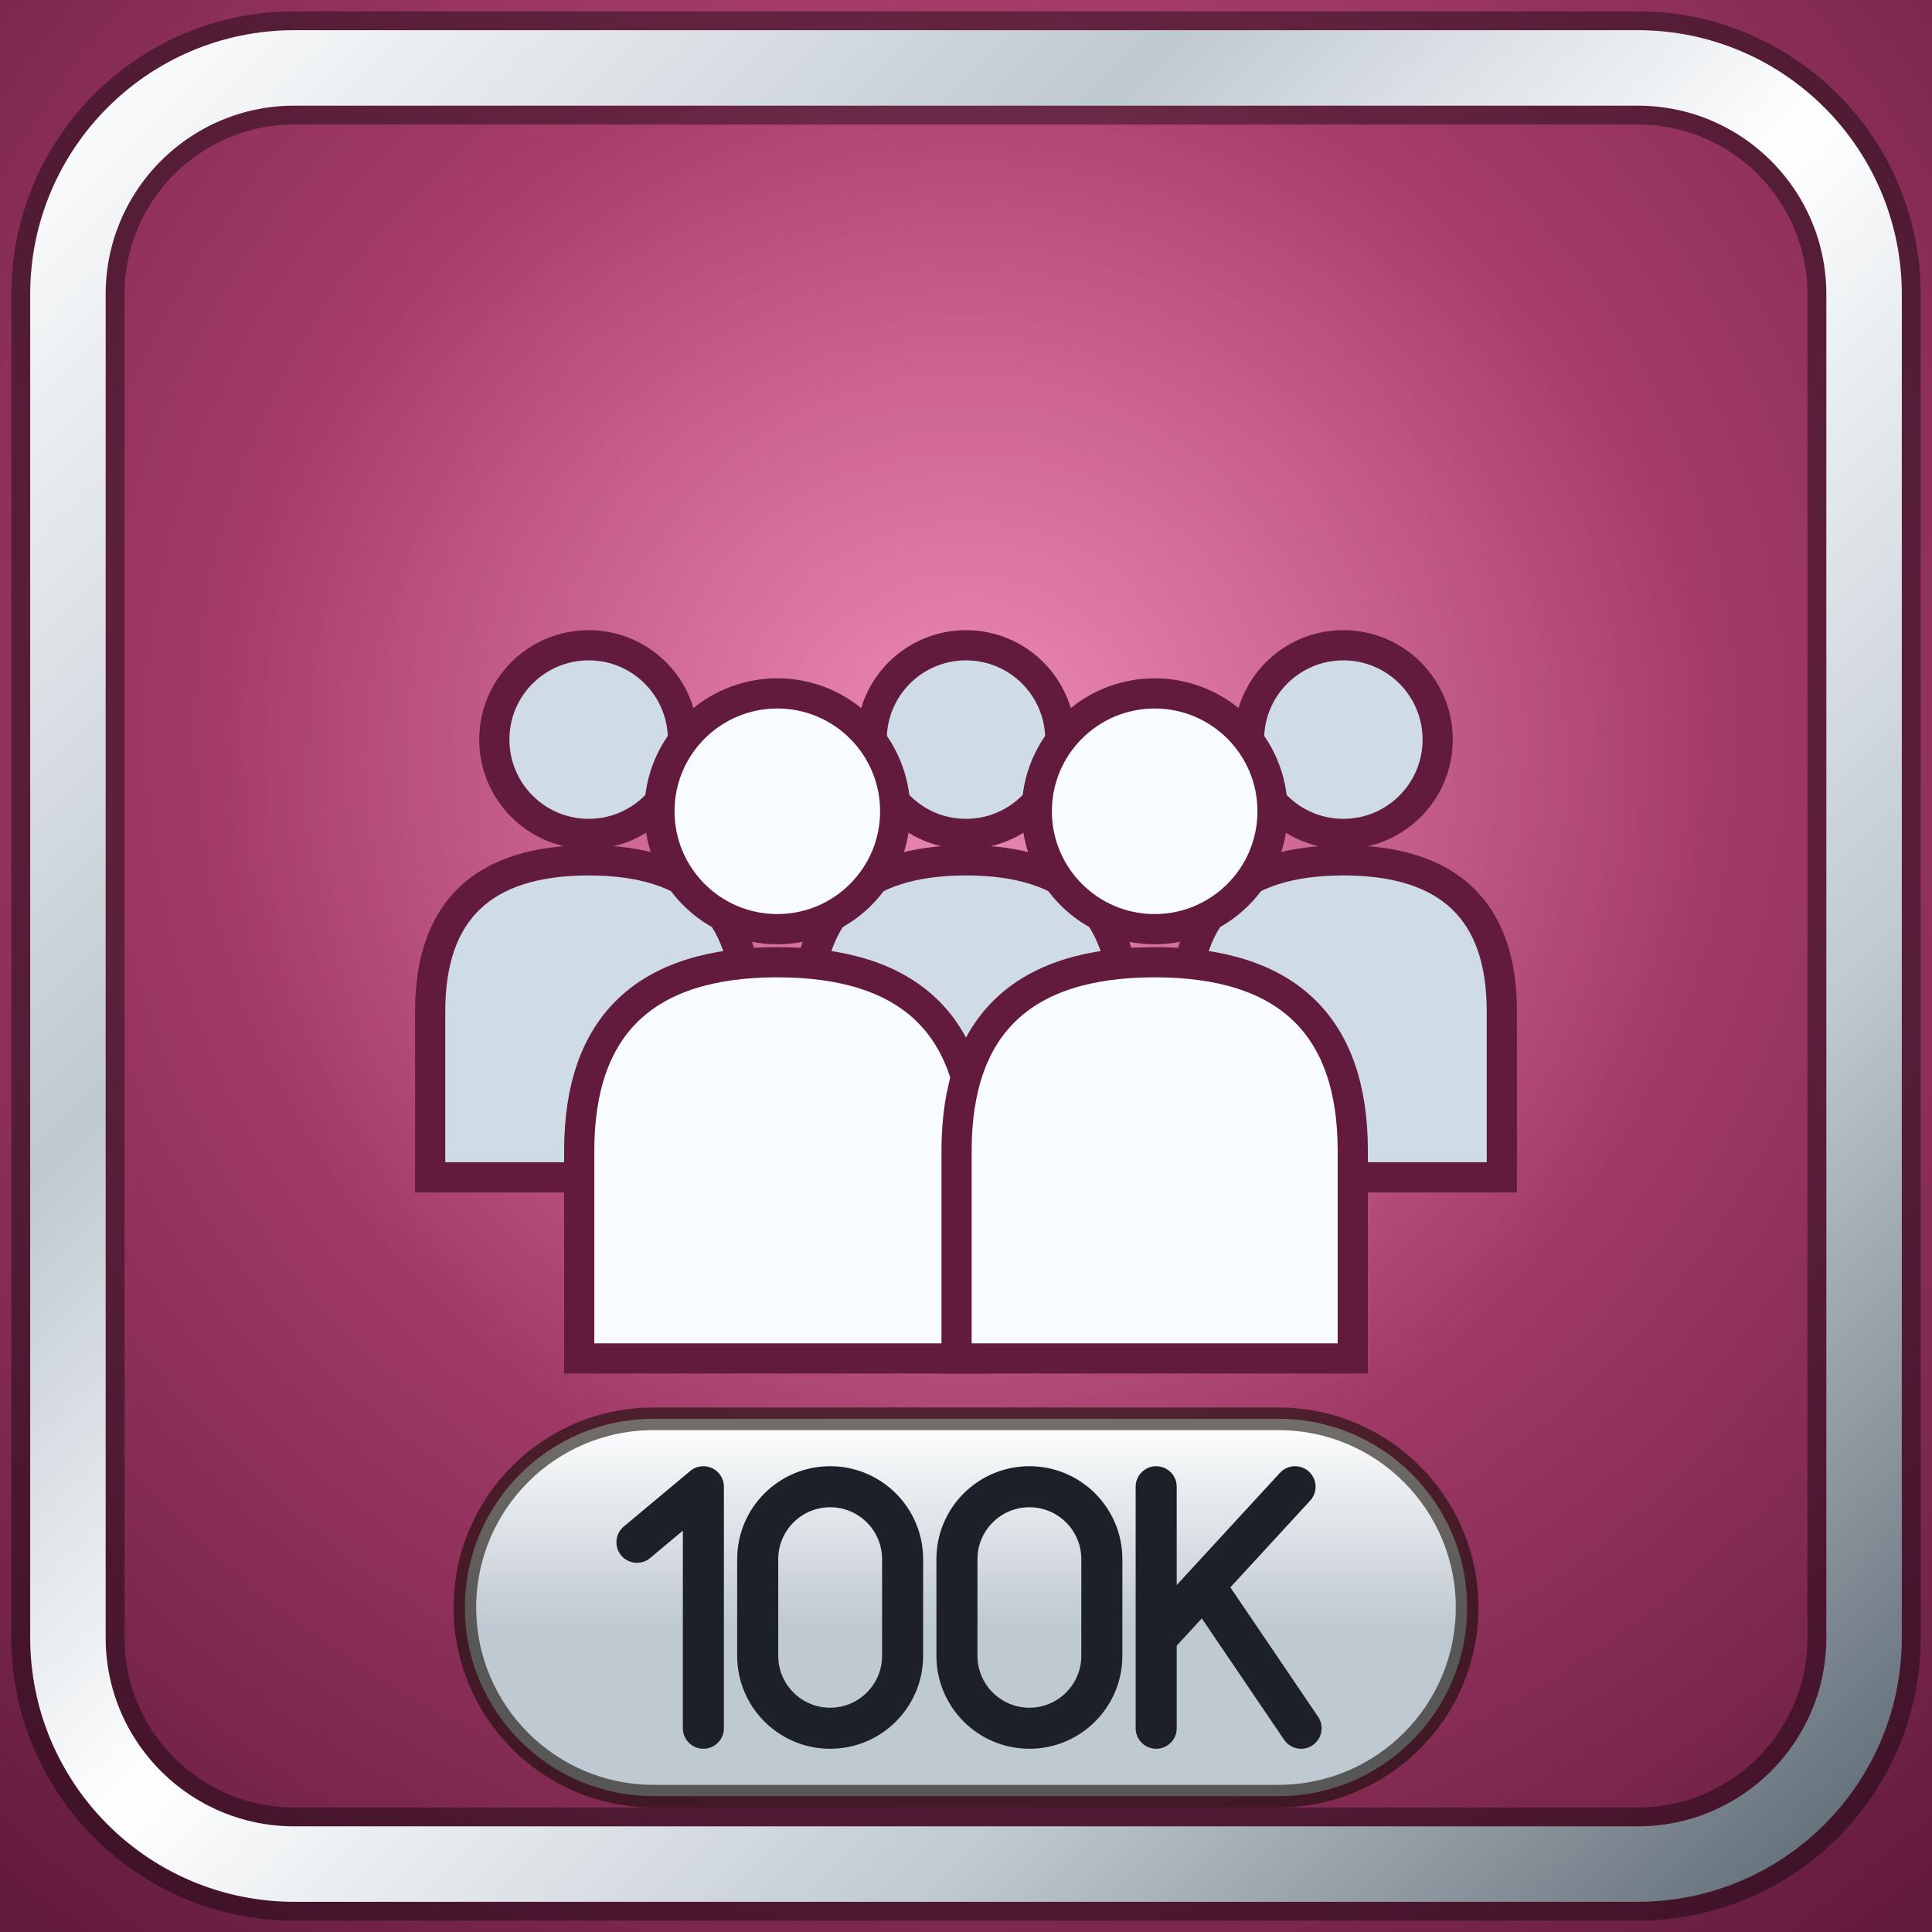
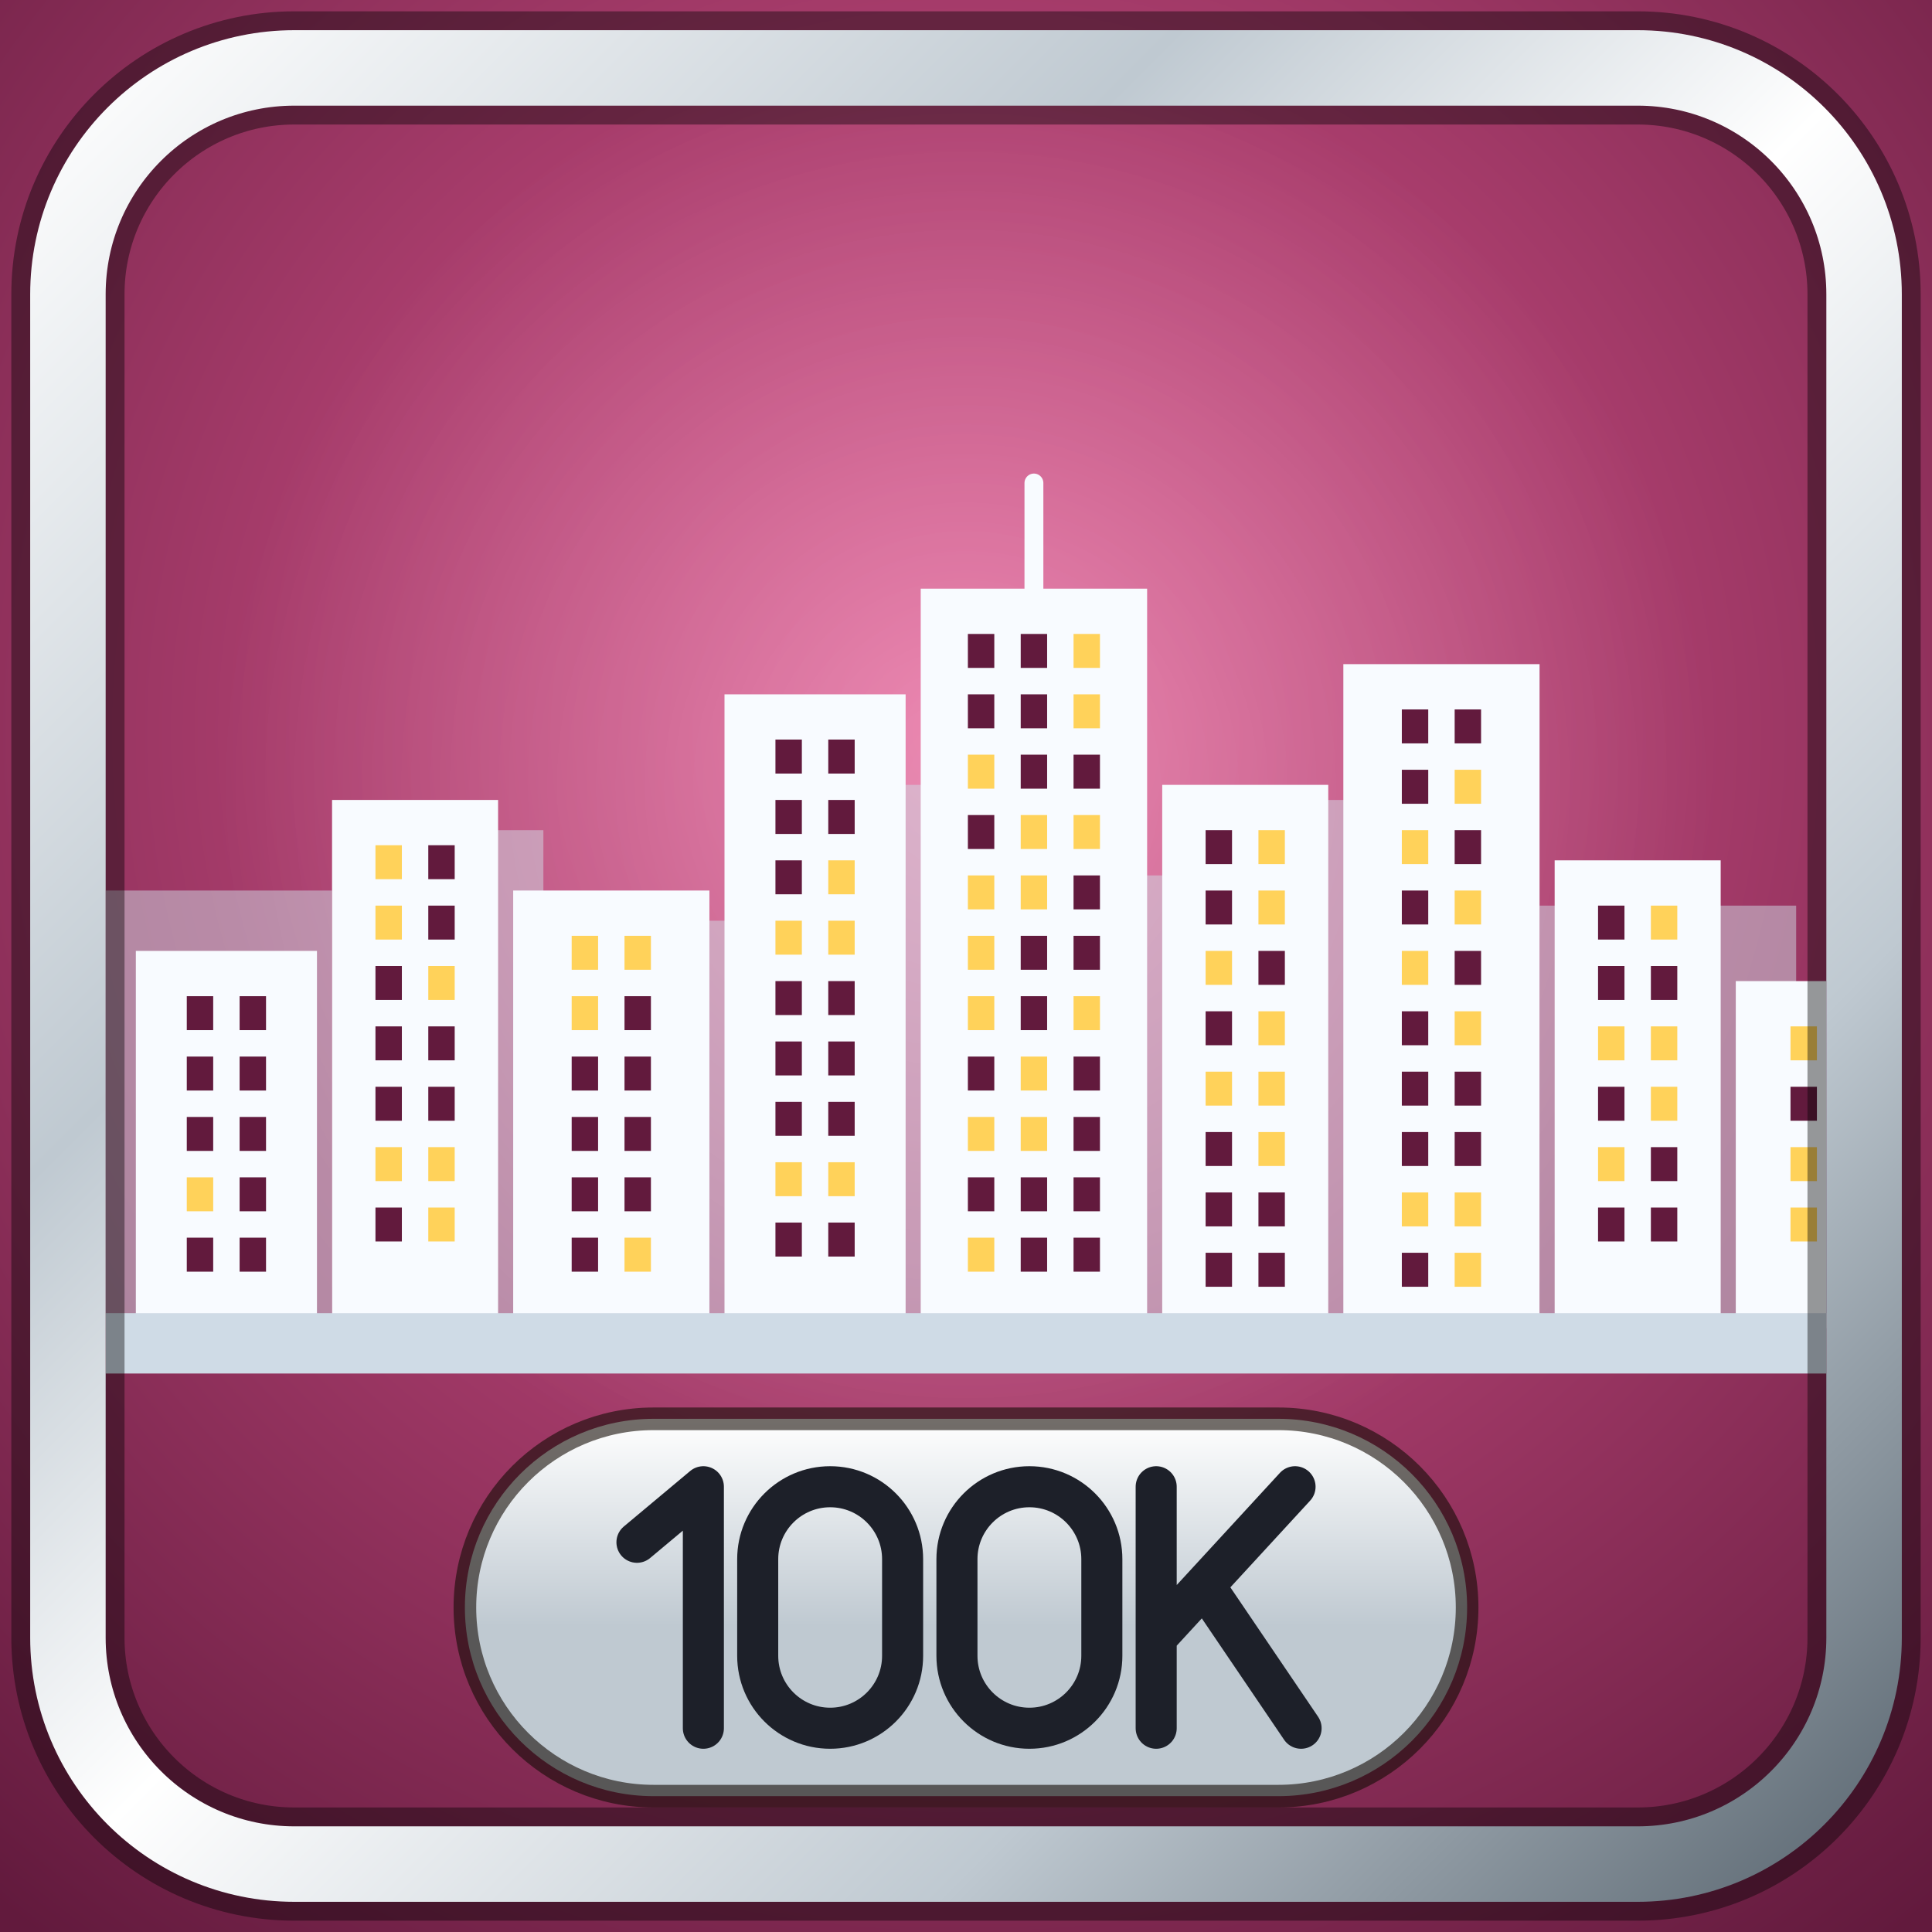
<svg xmlns="http://www.w3.org/2000/svg" viewBox="0 0 256 256" width="256" height="256">
  <defs>
    <radialGradient id="population-100k-bg" cx=".5" cy=".38" r=".78">
      <stop offset="0" stop-color="#e35a93" />
      <stop offset="1" stop-color="#621a3d" />
    </radialGradient>
    <radialGradient id="population-100k-glow">
      <stop offset="0" stop-color="#fff" stop-opacity=".3" />
      <stop offset="1" stop-color="#fff" stop-opacity="0" />
    </radialGradient>
    <linearGradient id="population-100k-metal" x1="0" y1="0" x2="1" y2="1">
      <stop offset="0" stop-color="#ffffff" />
      <stop offset=".3" stop-color="#bfc9d1" />
      <stop offset=".5" stop-color="#ffffff" />
      <stop offset=".75" stop-color="#bfc9d1" />
      <stop offset="1" stop-color="#5d6973" />
    </linearGradient>
    <linearGradient id="population-100k-badge" x1="0" y1="0" x2="0" y2="1">
      <stop offset="0" stop-color="#ffffff" />
      <stop offset=".55" stop-color="#bfc9d1" />
      <stop offset="1" stop-color="#bfc9d1" />
    </linearGradient>
  </defs>
  <rect x="0" y="0" width="256" height="256" fill="url(#population-100k-bg)" />
  <circle cx="128" cy="104" r="100" fill="url(#population-100k-glow)" />
  <clipPath id="population-100k-inner">
    <rect x="14" y="14" width="228" height="228" rx="25" />
  </clipPath>
  <g clip-path="url(#population-100k-inner)">
    <g transform="translate(48 24)">
-       <path d="M9 132L9 110Q9 90 30 90Q51 90 51 110L51 132Z" fill="#cfdbe6" stroke="#621a3d" stroke-width="4" />
-       <circle cx="30" cy="74" r="12.5" fill="#cfdbe6" stroke="#621a3d" stroke-width="4" />
-       <path d="M59 132L59 110Q59 90 80 90Q101 90 101 110L101 132Z" fill="#cfdbe6" stroke="#621a3d" stroke-width="4" />
-       <circle cx="80" cy="74" r="12.5" fill="#cfdbe6" stroke="#621a3d" stroke-width="4" />
-       <path d="M109 132L109 110Q109 90 130 90Q151 90 151 110L151 132Z" fill="#cfdbe6" stroke="#621a3d" stroke-width="4" />
-       <circle cx="130" cy="74" r="12.5" fill="#cfdbe6" stroke="#621a3d" stroke-width="4" />
-       <path d="M28.75 156L28.75 128.5Q28.75 103.5 55 103.5Q81.25 103.5 81.25 128.5L81.25 156Z" fill="#f8fbff" stroke="#621a3d" stroke-width="4" />
-       <circle cx="55" cy="83.5" r="15.62" fill="#f8fbff" stroke="#621a3d" stroke-width="4" />
-       <path d="M78.75 156L78.75 128.5Q78.75 103.5 105 103.5Q131.25 103.5 131.25 128.5L131.25 156Z" fill="#f8fbff" stroke="#621a3d" stroke-width="4" />
-       <circle cx="105" cy="83.5" r="15.62" fill="#f8fbff" stroke="#621a3d" stroke-width="4" />
+       <rect x="-34" y="94" width="30" height="58" fill="#cfdbe6" opacity=".5" />
+       <rect x="-2" y="86" width="26" height="66" fill="#cfdbe6" opacity=".5" />
+       <rect x="28" y="98" width="30" height="54" fill="#cfdbe6" opacity=".5" />
+       <rect x="60" y="80" width="24" height="72" fill="#cfdbe6" opacity=".5" />
+       <rect x="90" y="92" width="28" height="60" fill="#cfdbe6" opacity=".5" />
+       <rect x="122" y="82" width="30" height="70" fill="#cfdbe6" opacity=".5" />
+       <rect x="156" y="96" width="34" height="56" fill="#cfdbe6" opacity=".5" />
+       <rect x="-30" y="102" width="24" height="50" fill="#f8fbff" />
+       <rect x="-23.25" y="108" width="3.5" height="4.5" fill="#621a3d" />
+       <rect x="-16.25" y="108" width="3.5" height="4.5" fill="#621a3d" />
+       <rect x="-23.25" y="116" width="3.5" height="4.5" fill="#621a3d" />
+       <rect x="-16.25" y="116" width="3.5" height="4.5" fill="#621a3d" />
+       <rect x="-23.25" y="124" width="3.5" height="4.5" fill="#621a3d" />
+       <rect x="-16.25" y="124" width="3.5" height="4.5" fill="#621a3d" />
+       <rect x="-23.25" y="132" width="3.5" height="4.5" fill="#ffd25a" />
+       <rect x="-16.25" y="132" width="3.5" height="4.5" fill="#621a3d" />
+       <rect x="-23.25" y="140" width="3.5" height="4.5" fill="#621a3d" />
+       <rect x="-16.25" y="140" width="3.5" height="4.5" fill="#621a3d" />
+       <rect x="-4" y="82" width="22" height="70" fill="#f8fbff" />
+       <rect x="1.75" y="88" width="3.5" height="4.5" fill="#ffd25a" />
+       <rect x="8.75" y="88" width="3.5" height="4.5" fill="#621a3d" />
+       <rect x="1.75" y="96" width="3.5" height="4.5" fill="#ffd25a" />
+       <rect x="8.75" y="96" width="3.5" height="4.5" fill="#621a3d" />
+       <rect x="1.75" y="104" width="3.5" height="4.5" fill="#621a3d" />
+       <rect x="8.75" y="104" width="3.5" height="4.5" fill="#ffd25a" />
+       <rect x="1.75" y="112" width="3.5" height="4.5" fill="#621a3d" />
+       <rect x="8.75" y="112" width="3.5" height="4.5" fill="#621a3d" />
+       <rect x="1.75" y="120" width="3.5" height="4.5" fill="#621a3d" />
+       <rect x="8.75" y="120" width="3.5" height="4.5" fill="#621a3d" />
+       <rect x="1.75" y="128" width="3.5" height="4.5" fill="#ffd25a" />
+       <rect x="8.75" y="128" width="3.5" height="4.5" fill="#ffd25a" />
+       <rect x="1.75" y="136" width="3.5" height="4.5" fill="#621a3d" />
+       <rect x="8.75" y="136" width="3.5" height="4.5" fill="#ffd25a" />
+       <rect x="20" y="94" width="26" height="58" fill="#f8fbff" />
+       <rect x="27.75" y="100" width="3.5" height="4.5" fill="#ffd25a" />
+       <rect x="34.75" y="100" width="3.5" height="4.5" fill="#ffd25a" />
+       <rect x="27.75" y="108" width="3.5" height="4.5" fill="#ffd25a" />
+       <rect x="34.75" y="108" width="3.5" height="4.5" fill="#621a3d" />
+       <rect x="27.75" y="116" width="3.5" height="4.5" fill="#621a3d" />
+       <rect x="34.75" y="116" width="3.5" height="4.5" fill="#621a3d" />
+       <rect x="27.75" y="124" width="3.5" height="4.5" fill="#621a3d" />
+       <rect x="34.75" y="124" width="3.5" height="4.5" fill="#621a3d" />
+       <rect x="27.75" y="132" width="3.5" height="4.5" fill="#621a3d" />
+       <rect x="34.75" y="132" width="3.5" height="4.5" fill="#621a3d" />
+       <rect x="27.75" y="140" width="3.5" height="4.5" fill="#621a3d" />
+       <rect x="34.75" y="140" width="3.5" height="4.5" fill="#ffd25a" />
+       <rect x="48" y="68" width="24" height="84" fill="#f8fbff" />
+       <rect x="54.75" y="74" width="3.5" height="4.5" fill="#621a3d" />
+       <rect x="61.75" y="74" width="3.5" height="4.5" fill="#621a3d" />
+       <rect x="54.75" y="82" width="3.5" height="4.5" fill="#621a3d" />
+       <rect x="61.75" y="82" width="3.5" height="4.5" fill="#621a3d" />
+       <rect x="54.75" y="90" width="3.5" height="4.5" fill="#621a3d" />
+       <rect x="61.75" y="90" width="3.5" height="4.5" fill="#ffd25a" />
+       <rect x="54.75" y="98" width="3.5" height="4.5" fill="#ffd25a" />
+       <rect x="61.75" y="98" width="3.5" height="4.5" fill="#ffd25a" />
+       <rect x="54.75" y="106" width="3.5" height="4.5" fill="#621a3d" />
+       <rect x="61.75" y="106" width="3.5" height="4.5" fill="#621a3d" />
+       <rect x="54.75" y="114" width="3.5" height="4.5" fill="#621a3d" />
+       <rect x="61.75" y="114" width="3.5" height="4.5" fill="#621a3d" />
+       <rect x="54.75" y="122" width="3.5" height="4.5" fill="#621a3d" />
+       <rect x="61.75" y="122" width="3.5" height="4.5" fill="#621a3d" />
+       <rect x="54.75" y="130" width="3.5" height="4.5" fill="#ffd25a" />
+       <rect x="61.75" y="130" width="3.5" height="4.5" fill="#ffd25a" />
+       <rect x="54.75" y="138" width="3.5" height="4.5" fill="#621a3d" />
+       <rect x="61.75" y="138" width="3.5" height="4.5" fill="#621a3d" />
+       <rect x="74" y="54" width="30" height="98" fill="#f8fbff" />
+       <path d="M89 54V40" fill="none" stroke="#f8fbff" stroke-width="2.5" stroke-linecap="round" stroke-linejoin="round" />
+       <rect x="80.25" y="60" width="3.5" height="4.5" fill="#621a3d" />
+       <rect x="87.25" y="60" width="3.5" height="4.5" fill="#621a3d" />
+       <rect x="94.25" y="60" width="3.5" height="4.5" fill="#ffd25a" />
+       <rect x="80.25" y="68" width="3.5" height="4.5" fill="#621a3d" />
+       <rect x="87.25" y="68" width="3.5" height="4.5" fill="#621a3d" />
+       <rect x="94.25" y="68" width="3.5" height="4.5" fill="#ffd25a" />
+       <rect x="80.25" y="76" width="3.5" height="4.5" fill="#ffd25a" />
+       <rect x="87.25" y="76" width="3.5" height="4.5" fill="#621a3d" />
+       <rect x="94.25" y="76" width="3.5" height="4.5" fill="#621a3d" />
+       <rect x="80.25" y="84" width="3.5" height="4.5" fill="#621a3d" />
+       <rect x="87.25" y="84" width="3.5" height="4.5" fill="#ffd25a" />
+       <rect x="94.25" y="84" width="3.5" height="4.5" fill="#ffd25a" />
+       <rect x="80.25" y="92" width="3.5" height="4.5" fill="#ffd25a" />
+       <rect x="87.25" y="92" width="3.5" height="4.5" fill="#ffd25a" />
+       <rect x="94.25" y="92" width="3.5" height="4.5" fill="#621a3d" />
+       <rect x="80.25" y="100" width="3.5" height="4.5" fill="#ffd25a" />
+       <rect x="87.25" y="100" width="3.5" height="4.5" fill="#621a3d" />
+       <rect x="94.25" y="100" width="3.5" height="4.5" fill="#621a3d" />
+       <rect x="80.25" y="108" width="3.5" height="4.5" fill="#ffd25a" />
+       <rect x="87.25" y="108" width="3.5" height="4.5" fill="#621a3d" />
+       <rect x="94.25" y="108" width="3.5" height="4.5" fill="#ffd25a" />
+       <rect x="80.25" y="116" width="3.5" height="4.5" fill="#621a3d" />
+       <rect x="87.25" y="116" width="3.5" height="4.5" fill="#ffd25a" />
+       <rect x="94.25" y="116" width="3.5" height="4.5" fill="#621a3d" />
+       <rect x="80.25" y="124" width="3.5" height="4.5" fill="#ffd25a" />
+       <rect x="87.25" y="124" width="3.5" height="4.5" fill="#ffd25a" />
+       <rect x="94.25" y="124" width="3.5" height="4.5" fill="#621a3d" />
+       <rect x="80.25" y="132" width="3.5" height="4.5" fill="#621a3d" />
+       <rect x="87.25" y="132" width="3.5" height="4.5" fill="#621a3d" />
+       <rect x="94.25" y="132" width="3.5" height="4.5" fill="#621a3d" />
+       <rect x="80.25" y="140" width="3.5" height="4.5" fill="#ffd25a" />
+       <rect x="87.25" y="140" width="3.5" height="4.5" fill="#621a3d" />
+       <rect x="94.25" y="140" width="3.5" height="4.5" fill="#621a3d" />
+       <rect x="106" y="80" width="22" height="72" fill="#f8fbff" />
+       <rect x="111.75" y="86" width="3.5" height="4.5" fill="#621a3d" />
+       <rect x="118.75" y="86" width="3.5" height="4.5" fill="#ffd25a" />
+       <rect x="111.75" y="94" width="3.5" height="4.5" fill="#621a3d" />
+       <rect x="118.75" y="94" width="3.5" height="4.5" fill="#ffd25a" />
+       <rect x="111.75" y="102" width="3.5" height="4.5" fill="#ffd25a" />
+       <rect x="118.75" y="102" width="3.5" height="4.5" fill="#621a3d" />
+       <rect x="111.75" y="110" width="3.5" height="4.5" fill="#621a3d" />
+       <rect x="118.75" y="110" width="3.5" height="4.5" fill="#ffd25a" />
+       <rect x="111.75" y="118" width="3.5" height="4.5" fill="#ffd25a" />
+       <rect x="118.75" y="118" width="3.5" height="4.5" fill="#ffd25a" />
+       <rect x="111.75" y="126" width="3.5" height="4.5" fill="#621a3d" />
+       <rect x="118.75" y="126" width="3.5" height="4.5" fill="#ffd25a" />
+       <rect x="111.75" y="134" width="3.5" height="4.5" fill="#621a3d" />
+       <rect x="118.75" y="134" width="3.5" height="4.5" fill="#621a3d" />
+       <rect x="111.75" y="142" width="3.5" height="4.5" fill="#621a3d" />
+       <rect x="118.75" y="142" width="3.5" height="4.5" fill="#621a3d" />
+       <rect x="130" y="64" width="26" height="88" fill="#f8fbff" />
+       <rect x="137.75" y="70" width="3.5" height="4.5" fill="#621a3d" />
+       <rect x="144.75" y="70" width="3.5" height="4.5" fill="#621a3d" />
+       <rect x="137.75" y="78" width="3.5" height="4.5" fill="#621a3d" />
+       <rect x="144.75" y="78" width="3.5" height="4.5" fill="#ffd25a" />
+       <rect x="137.75" y="86" width="3.5" height="4.5" fill="#ffd25a" />
+       <rect x="144.75" y="86" width="3.5" height="4.5" fill="#621a3d" />
+       <rect x="137.75" y="94" width="3.5" height="4.5" fill="#621a3d" />
+       <rect x="144.75" y="94" width="3.5" height="4.5" fill="#ffd25a" />
+       <rect x="137.75" y="102" width="3.5" height="4.5" fill="#ffd25a" />
+       <rect x="144.75" y="102" width="3.5" height="4.5" fill="#621a3d" />
+       <rect x="137.75" y="110" width="3.5" height="4.5" fill="#621a3d" />
+       <rect x="144.75" y="110" width="3.5" height="4.5" fill="#ffd25a" />
+       <rect x="137.75" y="118" width="3.5" height="4.5" fill="#621a3d" />
+       <rect x="144.75" y="118" width="3.5" height="4.5" fill="#621a3d" />
+       <rect x="137.75" y="126" width="3.5" height="4.5" fill="#621a3d" />
+       <rect x="144.75" y="126" width="3.5" height="4.5" fill="#621a3d" />
+       <rect x="137.75" y="134" width="3.5" height="4.5" fill="#ffd25a" />
+       <rect x="144.75" y="134" width="3.5" height="4.5" fill="#ffd25a" />
+       <rect x="137.75" y="142" width="3.5" height="4.5" fill="#621a3d" />
+       <rect x="144.75" y="142" width="3.5" height="4.5" fill="#ffd25a" />
+       <rect x="158" y="90" width="22" height="62" fill="#f8fbff" />
+       <rect x="163.75" y="96" width="3.5" height="4.5" fill="#621a3d" />
+       <rect x="170.75" y="96" width="3.5" height="4.5" fill="#ffd25a" />
+       <rect x="163.75" y="104" width="3.5" height="4.5" fill="#621a3d" />
+       <rect x="170.75" y="104" width="3.5" height="4.5" fill="#621a3d" />
+       <rect x="163.75" y="112" width="3.5" height="4.5" fill="#ffd25a" />
+       <rect x="170.75" y="112" width="3.5" height="4.5" fill="#ffd25a" />
+       <rect x="163.75" y="120" width="3.5" height="4.5" fill="#621a3d" />
+       <rect x="170.75" y="120" width="3.5" height="4.5" fill="#ffd25a" />
+       <rect x="163.75" y="128" width="3.5" height="4.5" fill="#ffd25a" />
+       <rect x="170.75" y="128" width="3.5" height="4.5" fill="#621a3d" />
+       <rect x="163.75" y="136" width="3.5" height="4.5" fill="#621a3d" />
+       <rect x="170.75" y="136" width="3.5" height="4.5" fill="#621a3d" />
+       <rect x="182" y="106" width="18" height="46" fill="#f8fbff" />
+       <rect x="189.25" y="112" width="3.5" height="4.5" fill="#ffd25a" />
+       <rect x="189.25" y="120" width="3.5" height="4.5" fill="#621a3d" />
+       <rect x="189.25" y="128" width="3.5" height="4.5" fill="#ffd25a" />
+       <rect x="189.25" y="136" width="3.5" height="4.5" fill="#ffd25a" />
+       <rect x="-40" y="150" width="240" height="8" fill="#cfdbe6" />
    </g>
  </g>
  <rect x="9" y="9" width="238" height="238" rx="30" fill="none" stroke="#000" stroke-opacity=".4" stroke-width="15" />
  <rect x="9" y="9" width="238" height="238" rx="30" fill="none" stroke="url(#population-100k-metal)" stroke-width="10" />
  <rect x="61.6" y="188" width="132.8" height="50" rx="25" fill="url(#population-100k-badge)" stroke="#140d06" stroke-opacity=".6" stroke-width="3" />
  <g transform="translate(0 197) scale(1.6)" fill="none" stroke="#1d2029" stroke-width="3.4" stroke-linecap="round" stroke-linejoin="round">
    <path transform="translate(52.25 0)" d="M0.5 4.6L6 0V20" />
    <path transform="translate(62.75 0)" d="M0 6A6 6 0 0 1 12 6V14A6 6 0 0 1 0 14Z" />
    <path transform="translate(79.25 0)" d="M0 6A6 6 0 0 1 12 6V14A6 6 0 0 1 0 14Z" />
    <path transform="translate(95.75 0)" d="M0 0V20M11.5 0L0 12.5M4 8.2L12 20" />
  </g>
</svg>
